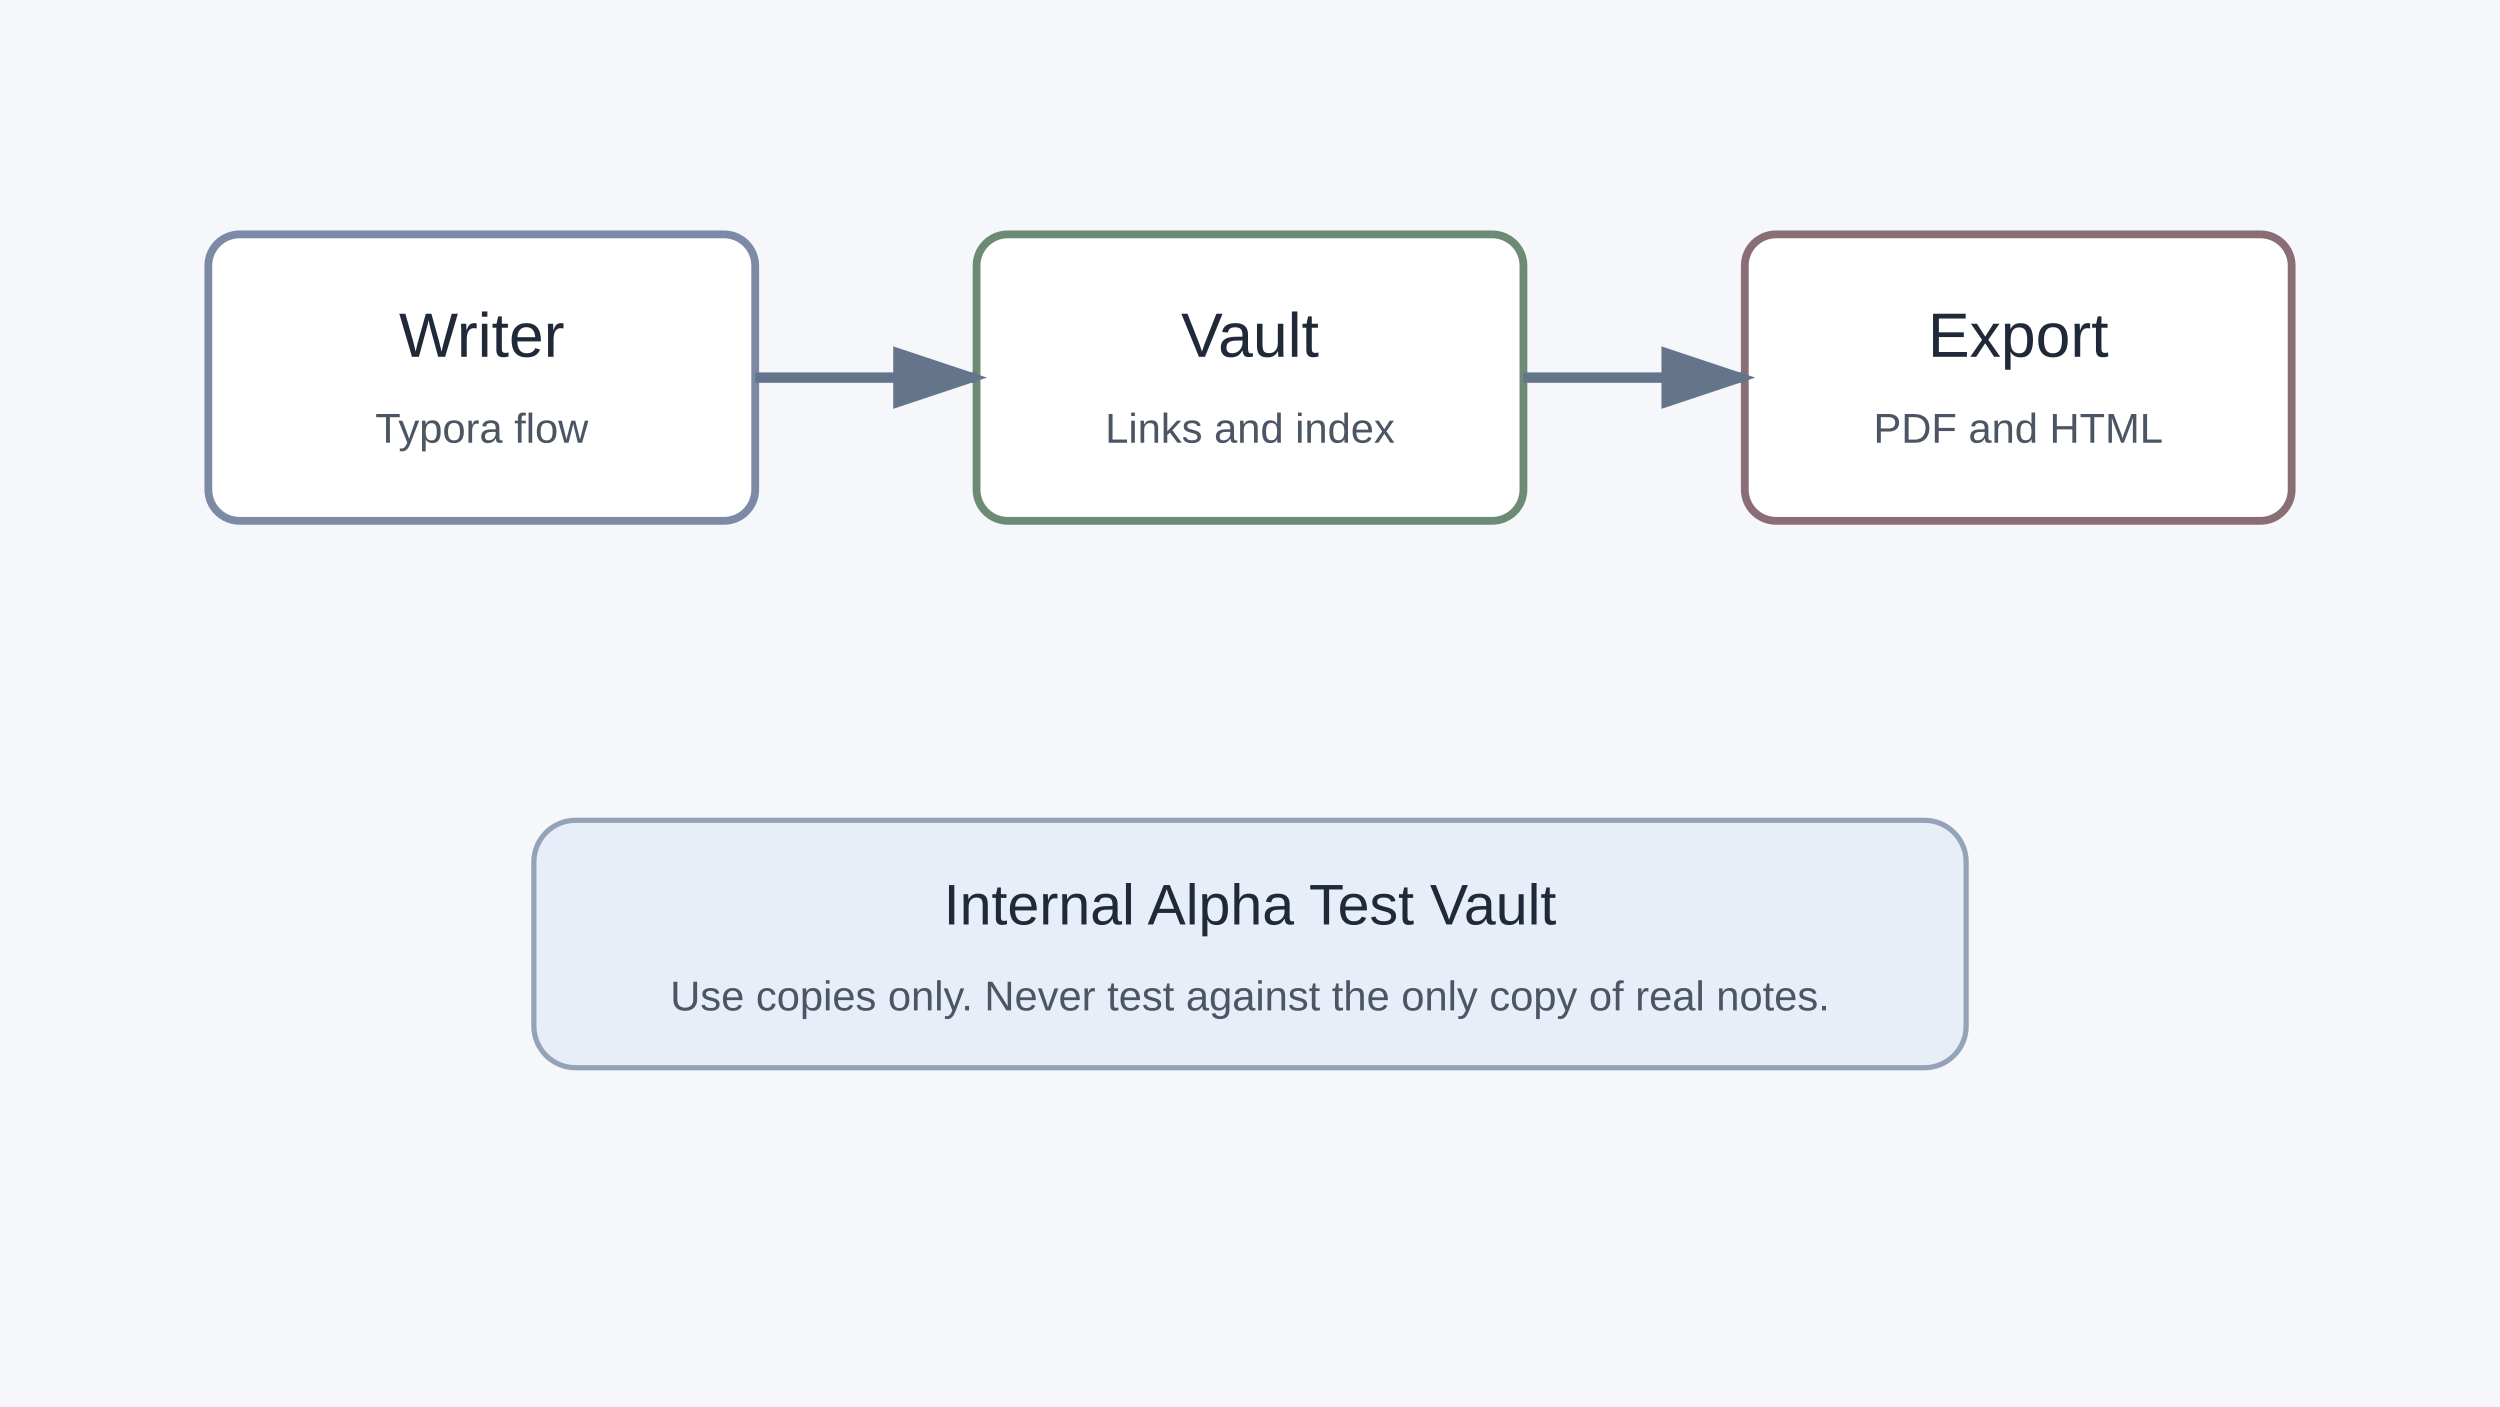
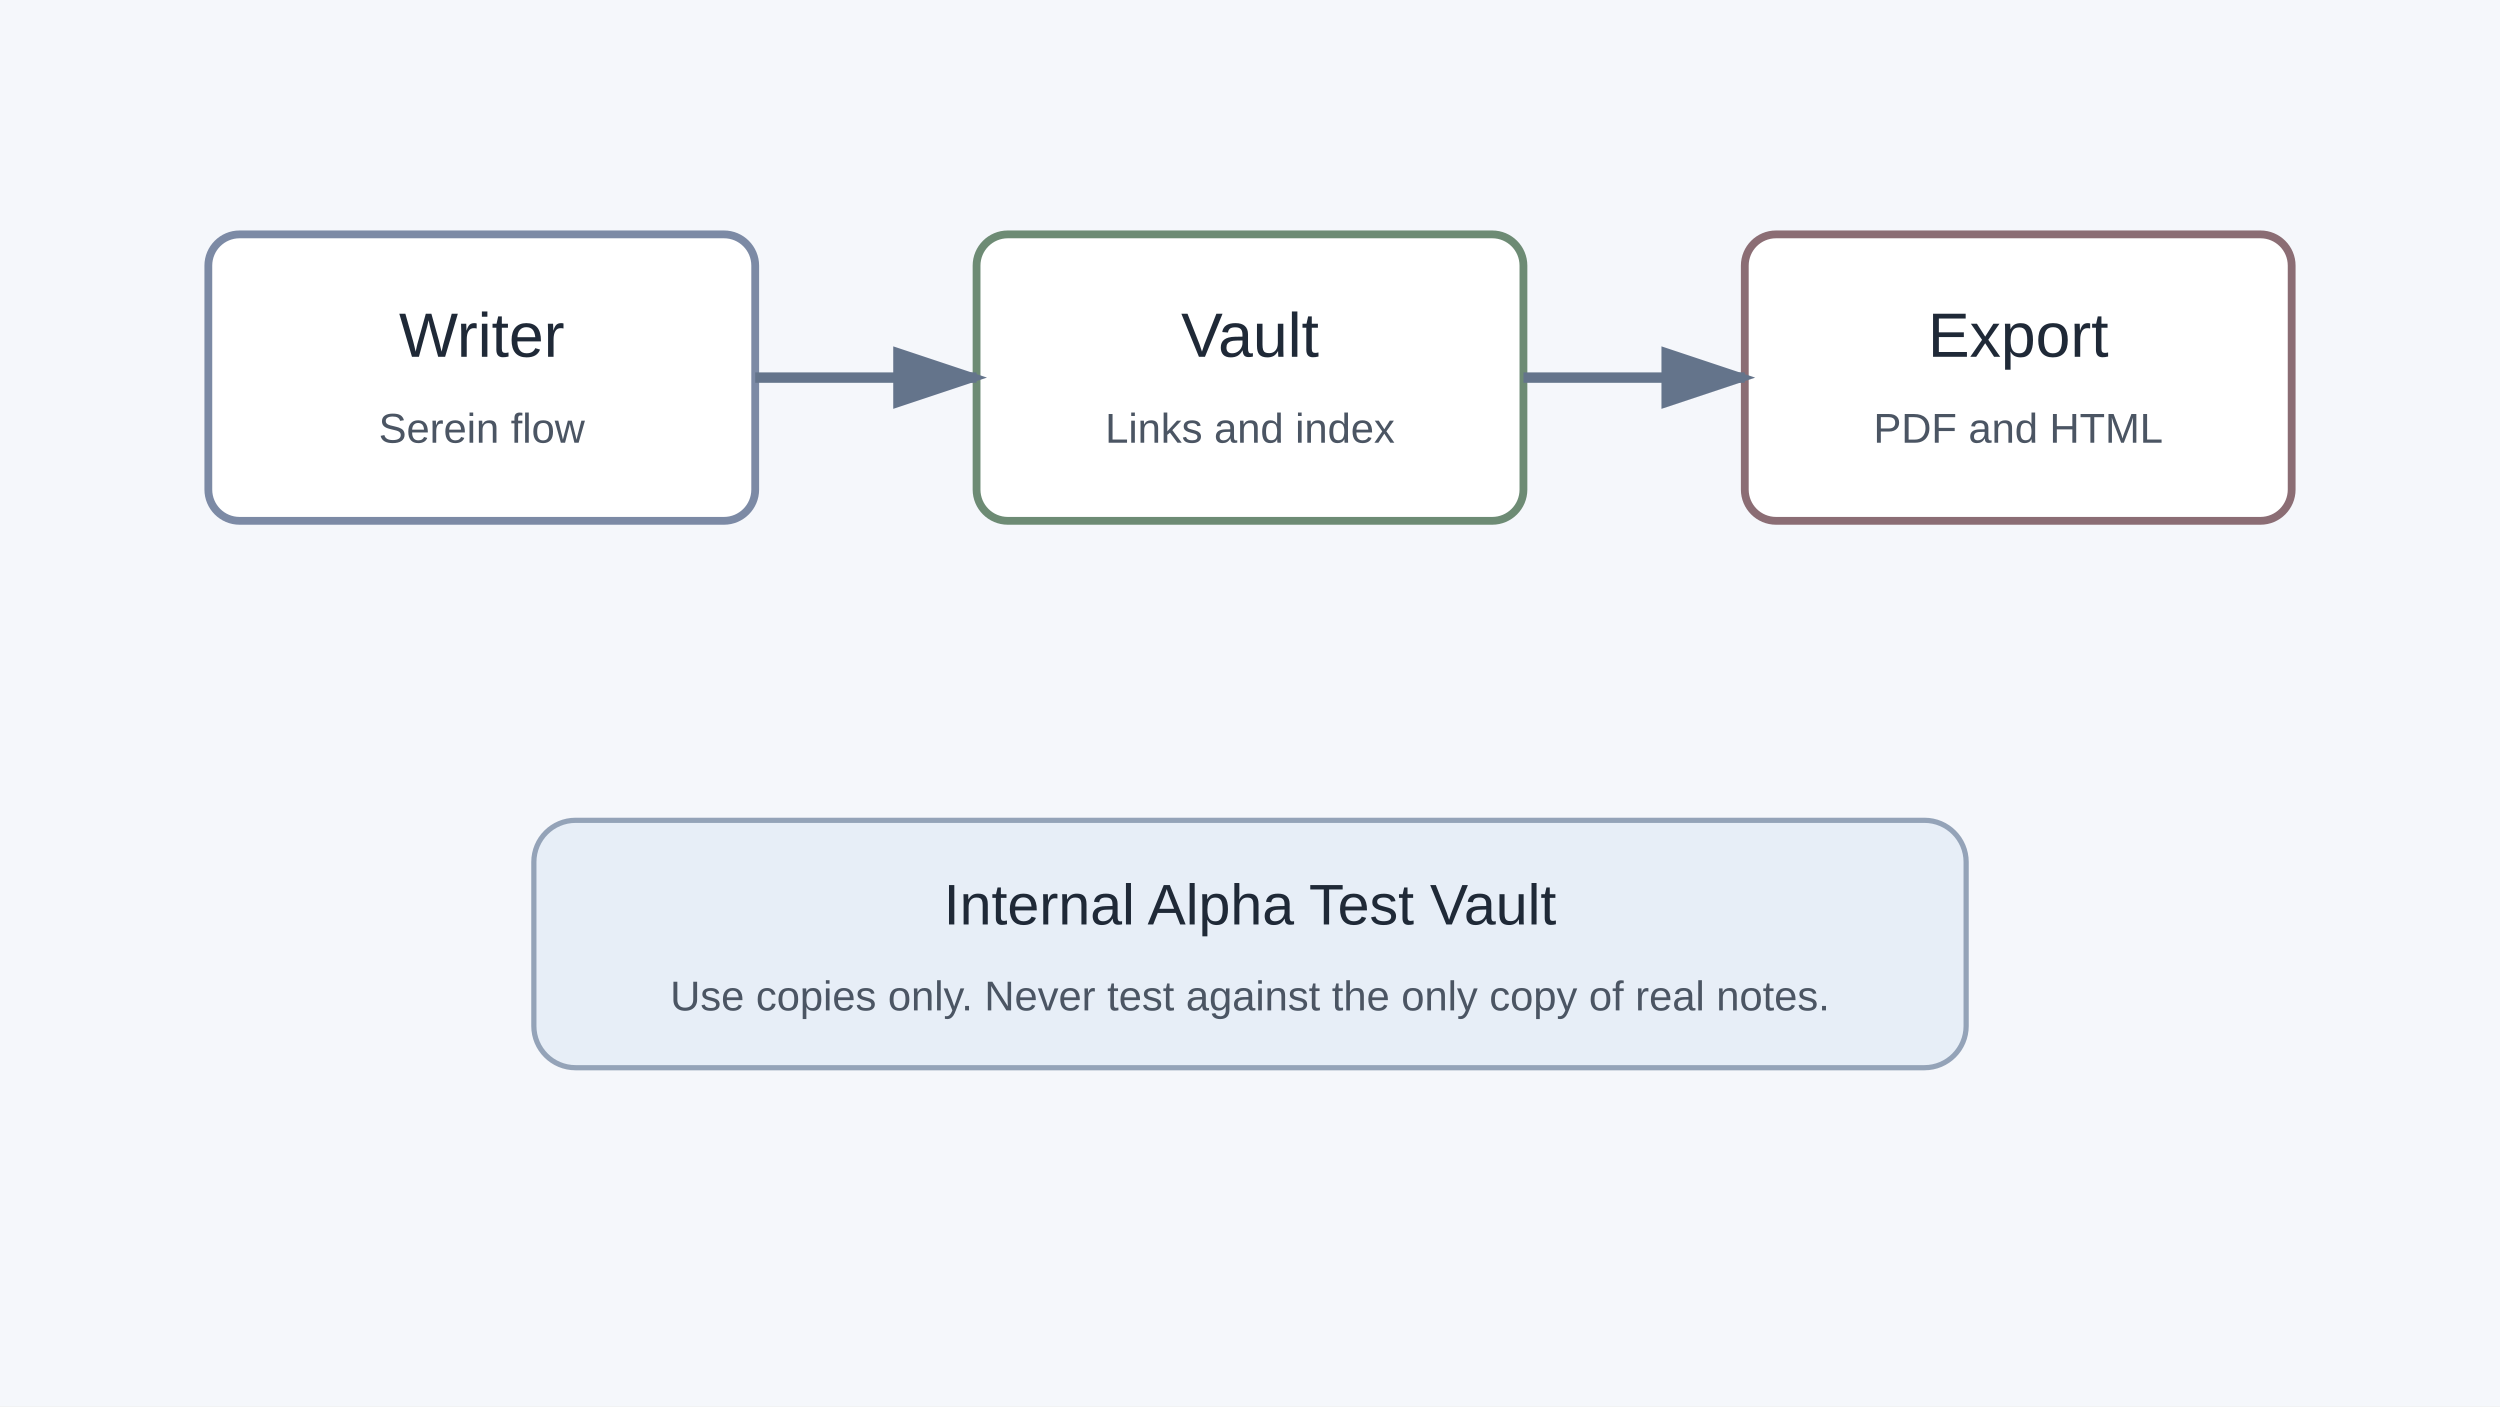
<svg xmlns="http://www.w3.org/2000/svg" width="960" height="540" viewBox="0 0 960 540" role="img" aria-label="Serein test architecture diagram">
  <rect width="960" height="540" fill="#f5f7fb" />
  <rect x="80" y="90" width="210" height="110" rx="12" fill="#ffffff" stroke="#7c8aa5" stroke-width="3" />
  <text x="185" y="137" text-anchor="middle" font-family="Arial, sans-serif" font-size="24" fill="#1f2937">Writer</text>
-   <text x="185" y="170" text-anchor="middle" font-family="Arial, sans-serif" font-size="16" fill="#4b5563">Typora flow</text>
+   <text x="185" y="170" text-anchor="middle" font-family="Arial, sans-serif" font-size="16" fill="#4b5563">Serein flow</text>
  <rect x="375" y="90" width="210" height="110" rx="12" fill="#ffffff" stroke="#6d8b74" stroke-width="3" />
  <text x="480" y="137" text-anchor="middle" font-family="Arial, sans-serif" font-size="24" fill="#1f2937">Vault</text>
  <text x="480" y="170" text-anchor="middle" font-family="Arial, sans-serif" font-size="16" fill="#4b5563">Links and index</text>
  <rect x="670" y="90" width="210" height="110" rx="12" fill="#ffffff" stroke="#8b6d74" stroke-width="3" />
  <text x="775" y="137" text-anchor="middle" font-family="Arial, sans-serif" font-size="24" fill="#1f2937">Export</text>
  <text x="775" y="170" text-anchor="middle" font-family="Arial, sans-serif" font-size="16" fill="#4b5563">PDF and HTML</text>
  <line x1="290" y1="145" x2="375" y2="145" stroke="#64748b" stroke-width="4" marker-end="url(#arrow)" />
  <line x1="585" y1="145" x2="670" y2="145" stroke="#64748b" stroke-width="4" marker-end="url(#arrow)" />
  <rect x="205" y="315" width="550" height="95" rx="16" fill="#e7eef7" stroke="#94a3b8" stroke-width="2" />
  <text x="480" y="355" text-anchor="middle" font-family="Arial, sans-serif" font-size="22" fill="#1f2937">Internal Alpha Test Vault</text>
  <text x="480" y="388" text-anchor="middle" font-family="Arial, sans-serif" font-size="16" fill="#4b5563">Use copies only. Never test against the only copy of real notes.</text>
  <defs>
    <marker id="arrow" markerWidth="10" markerHeight="10" refX="8" refY="3" orient="auto" markerUnits="strokeWidth">
      <path d="M0,0 L0,6 L9,3 z" fill="#64748b" />
    </marker>
  </defs>
</svg>
